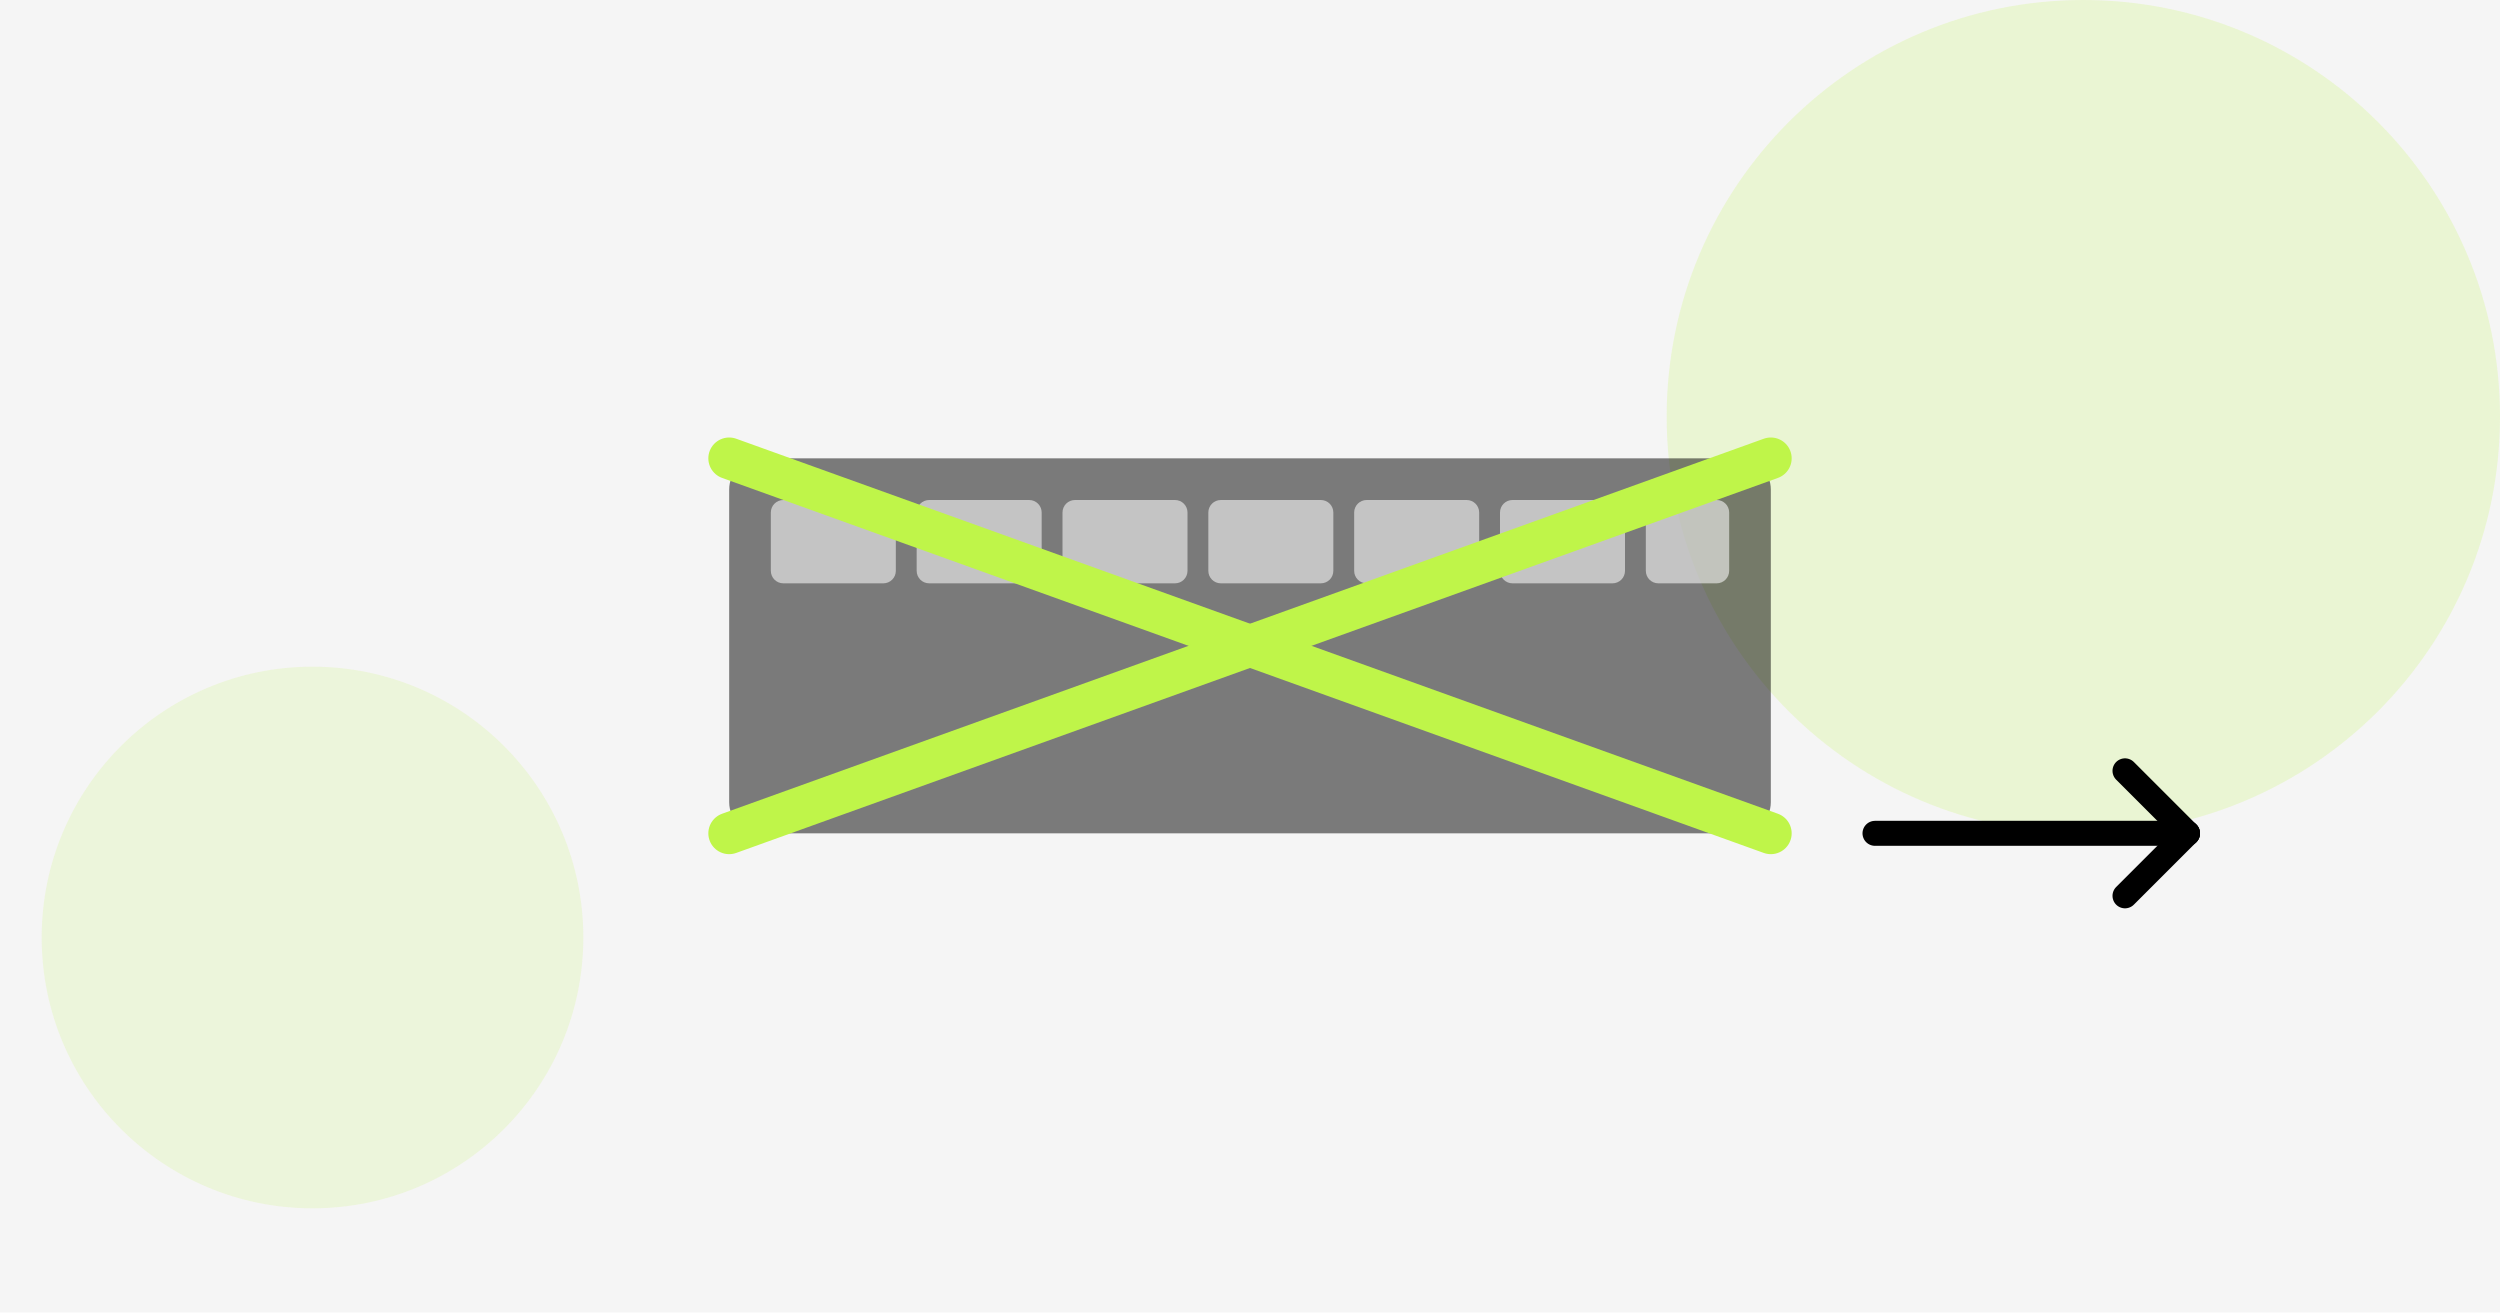
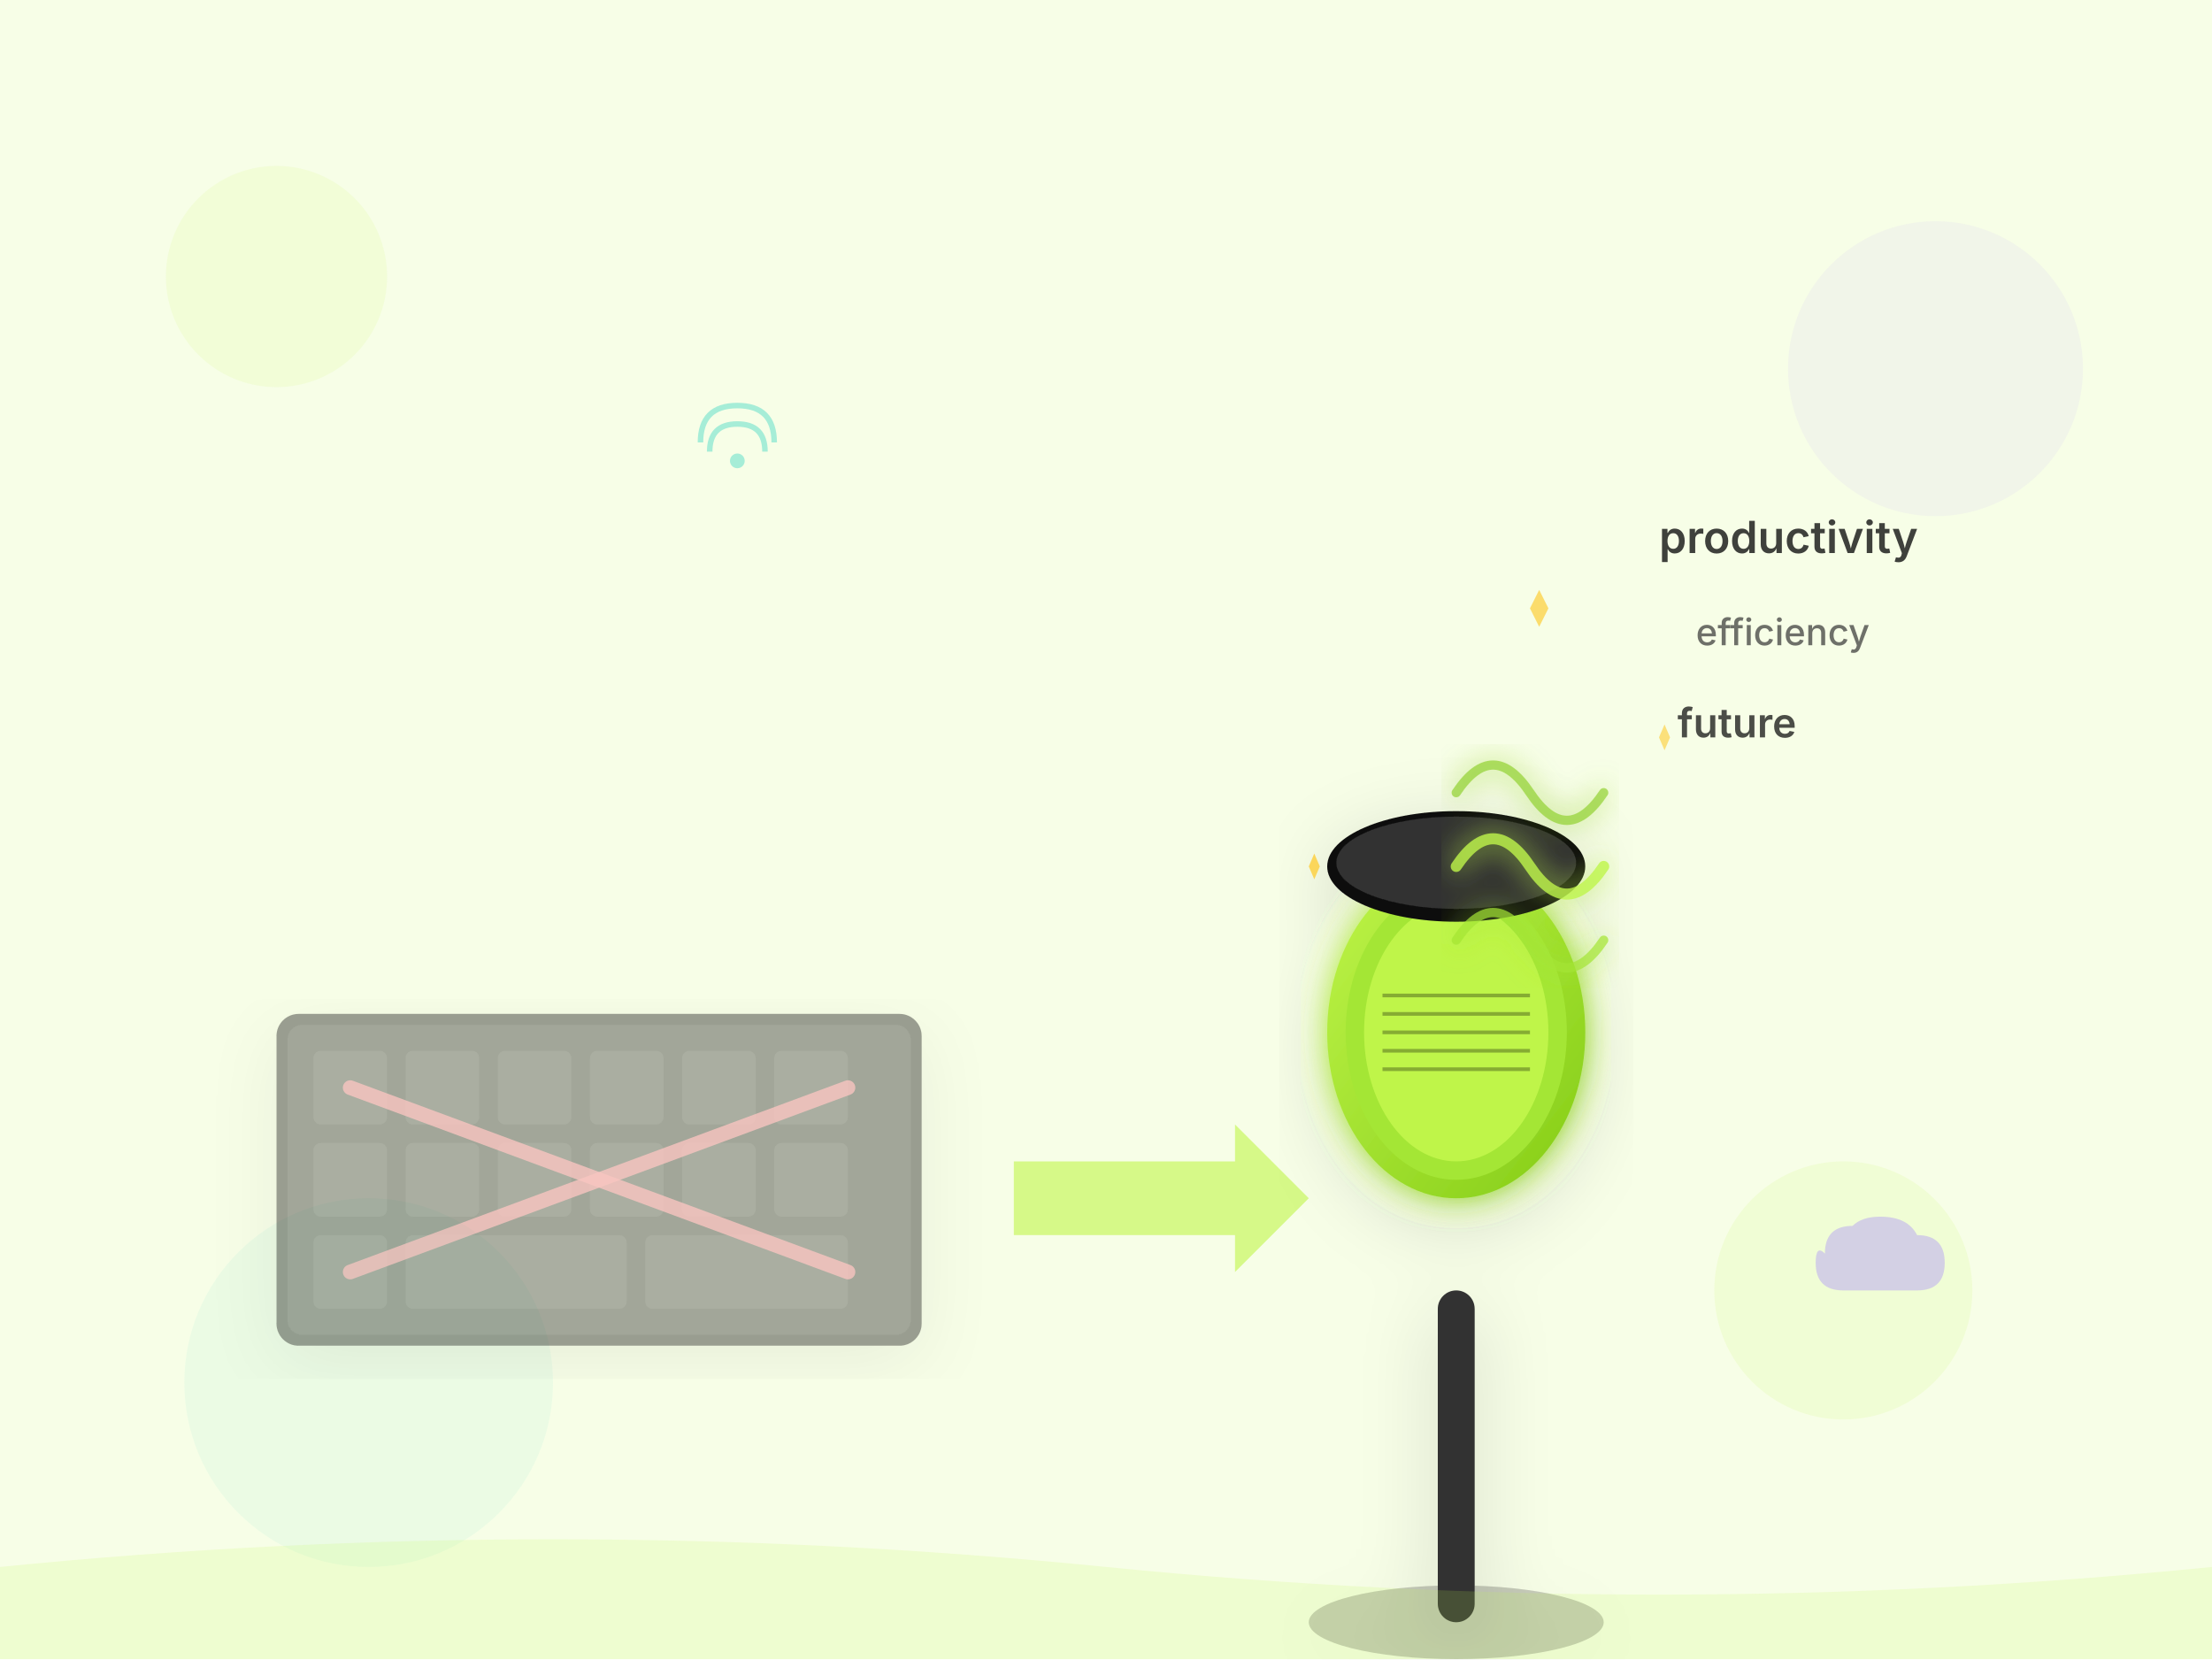
- <svg xmlns="http://www.w3.org/2000/svg" width="1200" height="630" viewBox="0 0 1200 630" fill="none">
-   <rect width="1200" height="630" fill="#F5F5F5" />
-   <circle cx="1000" cy="200" r="200" fill="#BFF549" opacity="0.2" />
-   <circle cx="150" cy="450" r="130" fill="#BFF549" opacity="0.15" />
-   <g transform="translate(350, 220)">
-     <rect x="0" y="0" width="500" height="180" rx="15" fill="#000000" opacity="0.5" />
-     <rect x="20" y="20" width="60" height="40" rx="6" fill="#F5F5F5" opacity="0.6" />
-     <rect x="90" y="20" width="60" height="40" rx="6" fill="#F5F5F5" opacity="0.6" />
-     <rect x="160" y="20" width="60" height="40" rx="6" fill="#F5F5F5" opacity="0.6" />
-     <rect x="230" y="20" width="60" height="40" rx="6" fill="#F5F5F5" opacity="0.6" />
-     <rect x="300" y="20" width="60" height="40" rx="6" fill="#F5F5F5" opacity="0.6" />
-     <rect x="370" y="20" width="60" height="40" rx="6" fill="#F5F5F5" opacity="0.6" />
-     <rect x="440" y="20" width="40" height="40" rx="6" fill="#F5F5F5" opacity="0.6" />
-     <line x1="0" y1="0" x2="500" y2="180" stroke="#BFF549" stroke-width="20" stroke-linecap="round" />
-     <line x1="500" y1="0" x2="0" y2="180" stroke="#BFF549" stroke-width="20" stroke-linecap="round" />
+ <svg xmlns="http://www.w3.org/2000/svg" width="1200" height="900" viewBox="0 0 1200 900" fill="none">
+   <defs>
+     <linearGradient id="bg-gradient" x1="0" y1="0" x2="1200" y2="900">
+       <stop offset="0%" stop-color="#F7FEE7" />
+       <stop offset="100%" stop-color="#ECFCCB" />
+     </linearGradient>
+     <linearGradient id="lime-gradient" x1="0" y1="0" x2="1" y2="1">
+       <stop offset="0%" stop-color="#BFF549" />
+       <stop offset="100%" stop-color="#84CC16" />
+     </linearGradient>
+     <filter id="shadow">
+       <feDropShadow dx="0" dy="10" stdDeviation="20" flood-opacity="0.15" />
+     </filter>
+     <filter id="glow">
+       <feGaussianBlur stdDeviation="8" result="coloredBlur" />
+       <feMerge>
+         <feMergeNode in="coloredBlur" />
+         <feMergeNode in="SourceGraphic" />
+       </feMerge>
+     </filter>
+   </defs>
+   <rect width="1200" height="900" fill="url(#bg-gradient)" />
+   <circle cx="150" cy="150" r="60" fill="#BFF549" opacity="0.1" />
+   <circle cx="1050" cy="200" r="80" fill="#A78BFA" opacity="0.08" />
+   <circle cx="200" cy="750" r="100" fill="#2DD4BF" opacity="0.06" />
+   <circle cx="1000" cy="700" r="70" fill="#BFF549" opacity="0.12" />
+   <g transform="translate(150, 150)">
+     <g opacity="0.4" filter="url(#shadow)" transform="translate(0, 400)">
+       <rect x="0" y="0" width="350" height="180" rx="12" fill="#111111" />
+       <rect x="6" y="6" width="338" height="168" rx="8" fill="#222222" />
+       <g opacity="0.6">
+         <rect x="20" y="20" width="40" height="40" rx="4" fill="#444444" />
+         <rect x="70" y="20" width="40" height="40" rx="4" fill="#444444" />
+         <rect x="120" y="20" width="40" height="40" rx="4" fill="#444444" />
+         <rect x="170" y="20" width="40" height="40" rx="4" fill="#444444" />
+         <rect x="220" y="20" width="40" height="40" rx="4" fill="#444444" />
+         <rect x="270" y="20" width="40" height="40" rx="4" fill="#444444" />
+         <rect x="20" y="70" width="40" height="40" rx="4" fill="#444444" />
+         <rect x="70" y="70" width="40" height="40" rx="4" fill="#444444" />
+         <rect x="120" y="70" width="40" height="40" rx="4" fill="#444444" />
+         <rect x="170" y="70" width="40" height="40" rx="4" fill="#444444" />
+         <rect x="220" y="70" width="40" height="40" rx="4" fill="#444444" />
+         <rect x="270" y="70" width="40" height="40" rx="4" fill="#444444" />
+         <rect x="20" y="120" width="40" height="40" rx="4" fill="#444444" />
+         <rect x="70" y="120" width="120" height="40" rx="4" fill="#444444" />
+         <rect x="200" y="120" width="110" height="40" rx="4" fill="#444444" />
+       </g>
+       <line x1="40" y1="40" x2="310" y2="140" stroke="#FB7185" stroke-width="8" stroke-linecap="round" opacity="0.8" />
+       <line x1="310" y1="40" x2="40" y2="140" stroke="#FB7185" stroke-width="8" stroke-linecap="round" opacity="0.8" />
+     </g>
+     <g transform="translate(400, 480)">
+       <path d="M0,0 L120,0 L120,-20 L160,20 L120,60 L120,40 L0,40 Z" fill="#BFF549" opacity="0.6" />
+     </g>
+     <g transform="translate(580, 250)" filter="url(#shadow)">
+       <ellipse cx="60" cy="480" rx="80" ry="20" fill="#111111" opacity="0.2" />
+       <rect x="50" y="300" width="20" height="180" rx="10" fill="#333333" />
+       <ellipse cx="60" cy="160" rx="70" ry="90" fill="url(#lime-gradient)" filter="url(#glow)" />
+       <ellipse cx="60" cy="160" rx="60" ry="80" fill="#A4E635" />
+       <ellipse cx="60" cy="160" rx="50" ry="70" fill="#BFF549" />
+       <g opacity="0.3">
+         <line x1="20" y1="140" x2="100" y2="140" stroke="#000000" stroke-width="2" />
+         <line x1="20" y1="150" x2="100" y2="150" stroke="#000000" stroke-width="2" />
+         <line x1="20" y1="160" x2="100" y2="160" stroke="#000000" stroke-width="2" />
+         <line x1="20" y1="170" x2="100" y2="170" stroke="#000000" stroke-width="2" />
+         <line x1="20" y1="180" x2="100" y2="180" stroke="#000000" stroke-width="2" />
+       </g>
+       <ellipse cx="60" cy="70" rx="70" ry="30" fill="#111111" />
+       <ellipse cx="60" cy="68" rx="65" ry="25" fill="#333333" />
+     </g>
+     <g transform="translate(640, 320)" filter="url(#glow)">
+       <path d="M0,0 Q20,-30 40,0 T80,0" stroke="#BFF549" stroke-width="6" fill="none" opacity="0.8" stroke-linecap="round">
+         <animateTransform attributeName="transform" type="translate" values="0,0; 30,0; 0,0" dur="2s" repeatCount="indefinite" />
+         <animate attributeName="opacity" values="0.8; 0.3; 0.8" dur="2s" repeatCount="indefinite" />
+       </path>
+       <path d="M0,40 Q20,10 40,40 T80,40" stroke="#A4E635" stroke-width="5" fill="none" opacity="0.7" stroke-linecap="round">
+         <animateTransform attributeName="transform" type="translate" values="0,0; 25,0; 0,0" dur="2.5s" repeatCount="indefinite" />
+         <animate attributeName="opacity" values="0.7; 0.3; 0.7" dur="2.5s" repeatCount="indefinite" />
+       </path>
+       <path d="M0,-40 Q20,-70 40,-40 T80,-40" stroke="#84CC16" stroke-width="5" fill="none" opacity="0.6" stroke-linecap="round">
+         <animateTransform attributeName="transform" type="translate" values="0,0; 35,0; 0,0" dur="1.8s" repeatCount="indefinite" />
+         <animate attributeName="opacity" values="0.6; 0.2; 0.6" dur="1.8s" repeatCount="indefinite" />
+       </path>
+     </g>
+     <g transform="translate(750, 150)">
+       <text x="0" y="0" font-family="Inter" font-size="24" font-weight="600" fill="#111111" opacity="0.8">
+         productivity
+         <animate attributeName="opacity" values="0;0.8;0.8;0" dur="4s" repeatCount="indefinite" />
+       </text>
+       <text x="20" y="50" font-family="Inter" font-size="20" font-weight="500" fill="#333333" opacity="0.7">
+         efficiency
+         <animate attributeName="opacity" values="0;0.7;0.7;0" dur="4s" begin="1s" repeatCount="indefinite" />
+       </text>
+       <text x="10" y="100" font-family="Inter" font-size="22" font-weight="600" fill="#111111" opacity="0.75">
+         future
+         <animate attributeName="opacity" values="0;0.75;0.75;0" dur="4s" begin="2s" repeatCount="indefinite" />
+       </text>
+     </g>
+     <g transform="translate(200, 50)" opacity="0.4">
+       <path d="M30,40 Q30,20 50,20 Q70,20 70,40" stroke="#2DD4BF" stroke-width="3" fill="none" />
+       <path d="M35,45 Q35,30 50,30 Q65,30 65,45" stroke="#2DD4BF" stroke-width="3" fill="none" />
+       <circle cx="50" cy="50" r="4" fill="#2DD4BF" />
+     </g>
+     <g transform="translate(820, 500)" opacity="0.4">
+       <path d="M20,30 Q20,15 35,15 Q40,10 50,10 Q65,10 70,20 Q85,20 85,35 Q85,50 70,50 L30,50 Q15,50 15,35 Q15,25 20,30 Z" fill="#A78BFA" />
+     </g>
+     <g>
+       <path d="M680,180 L685,190 L690,180 L685,170 Z" fill="#FCD34D" opacity="0.8">
+         <animate attributeName="opacity" values="0.8;0.3;0.8" dur="1.5s" repeatCount="indefinite" />
+       </path>
+       <path d="M750,250 L753,257 L756,250 L753,243 Z" fill="#FCD34D" opacity="0.7">
+         <animate attributeName="opacity" values="0.7;0.2;0.7" dur="1.8s" begin="0.5s" repeatCount="indefinite" />
+       </path>
+       <path d="M560,320 L563,327 L566,320 L563,313 Z" fill="#FCD34D" opacity="0.9">
+         <animate attributeName="opacity" values="0.9;0.4;0.9" dur="2s" begin="1s" repeatCount="indefinite" />
+       </path>
+     </g>
  </g>
-   <g transform="translate(900, 400)">
-     <line x1="0" y1="0" x2="150" y2="0" stroke="#000000" stroke-width="12" stroke-linecap="round" />
-     <line x1="150" y1="0" x2="120" y2="-30" stroke="#000000" stroke-width="12" stroke-linecap="round" />
-     <line x1="150" y1="0" x2="120" y2="30" stroke="#000000" stroke-width="12" stroke-linecap="round" />
-   </g>
+   <path d="M0,850 Q300,820 600,850 T1200,850 L1200,900 L0,900 Z" fill="#BFF549" opacity="0.15" />
</svg>
